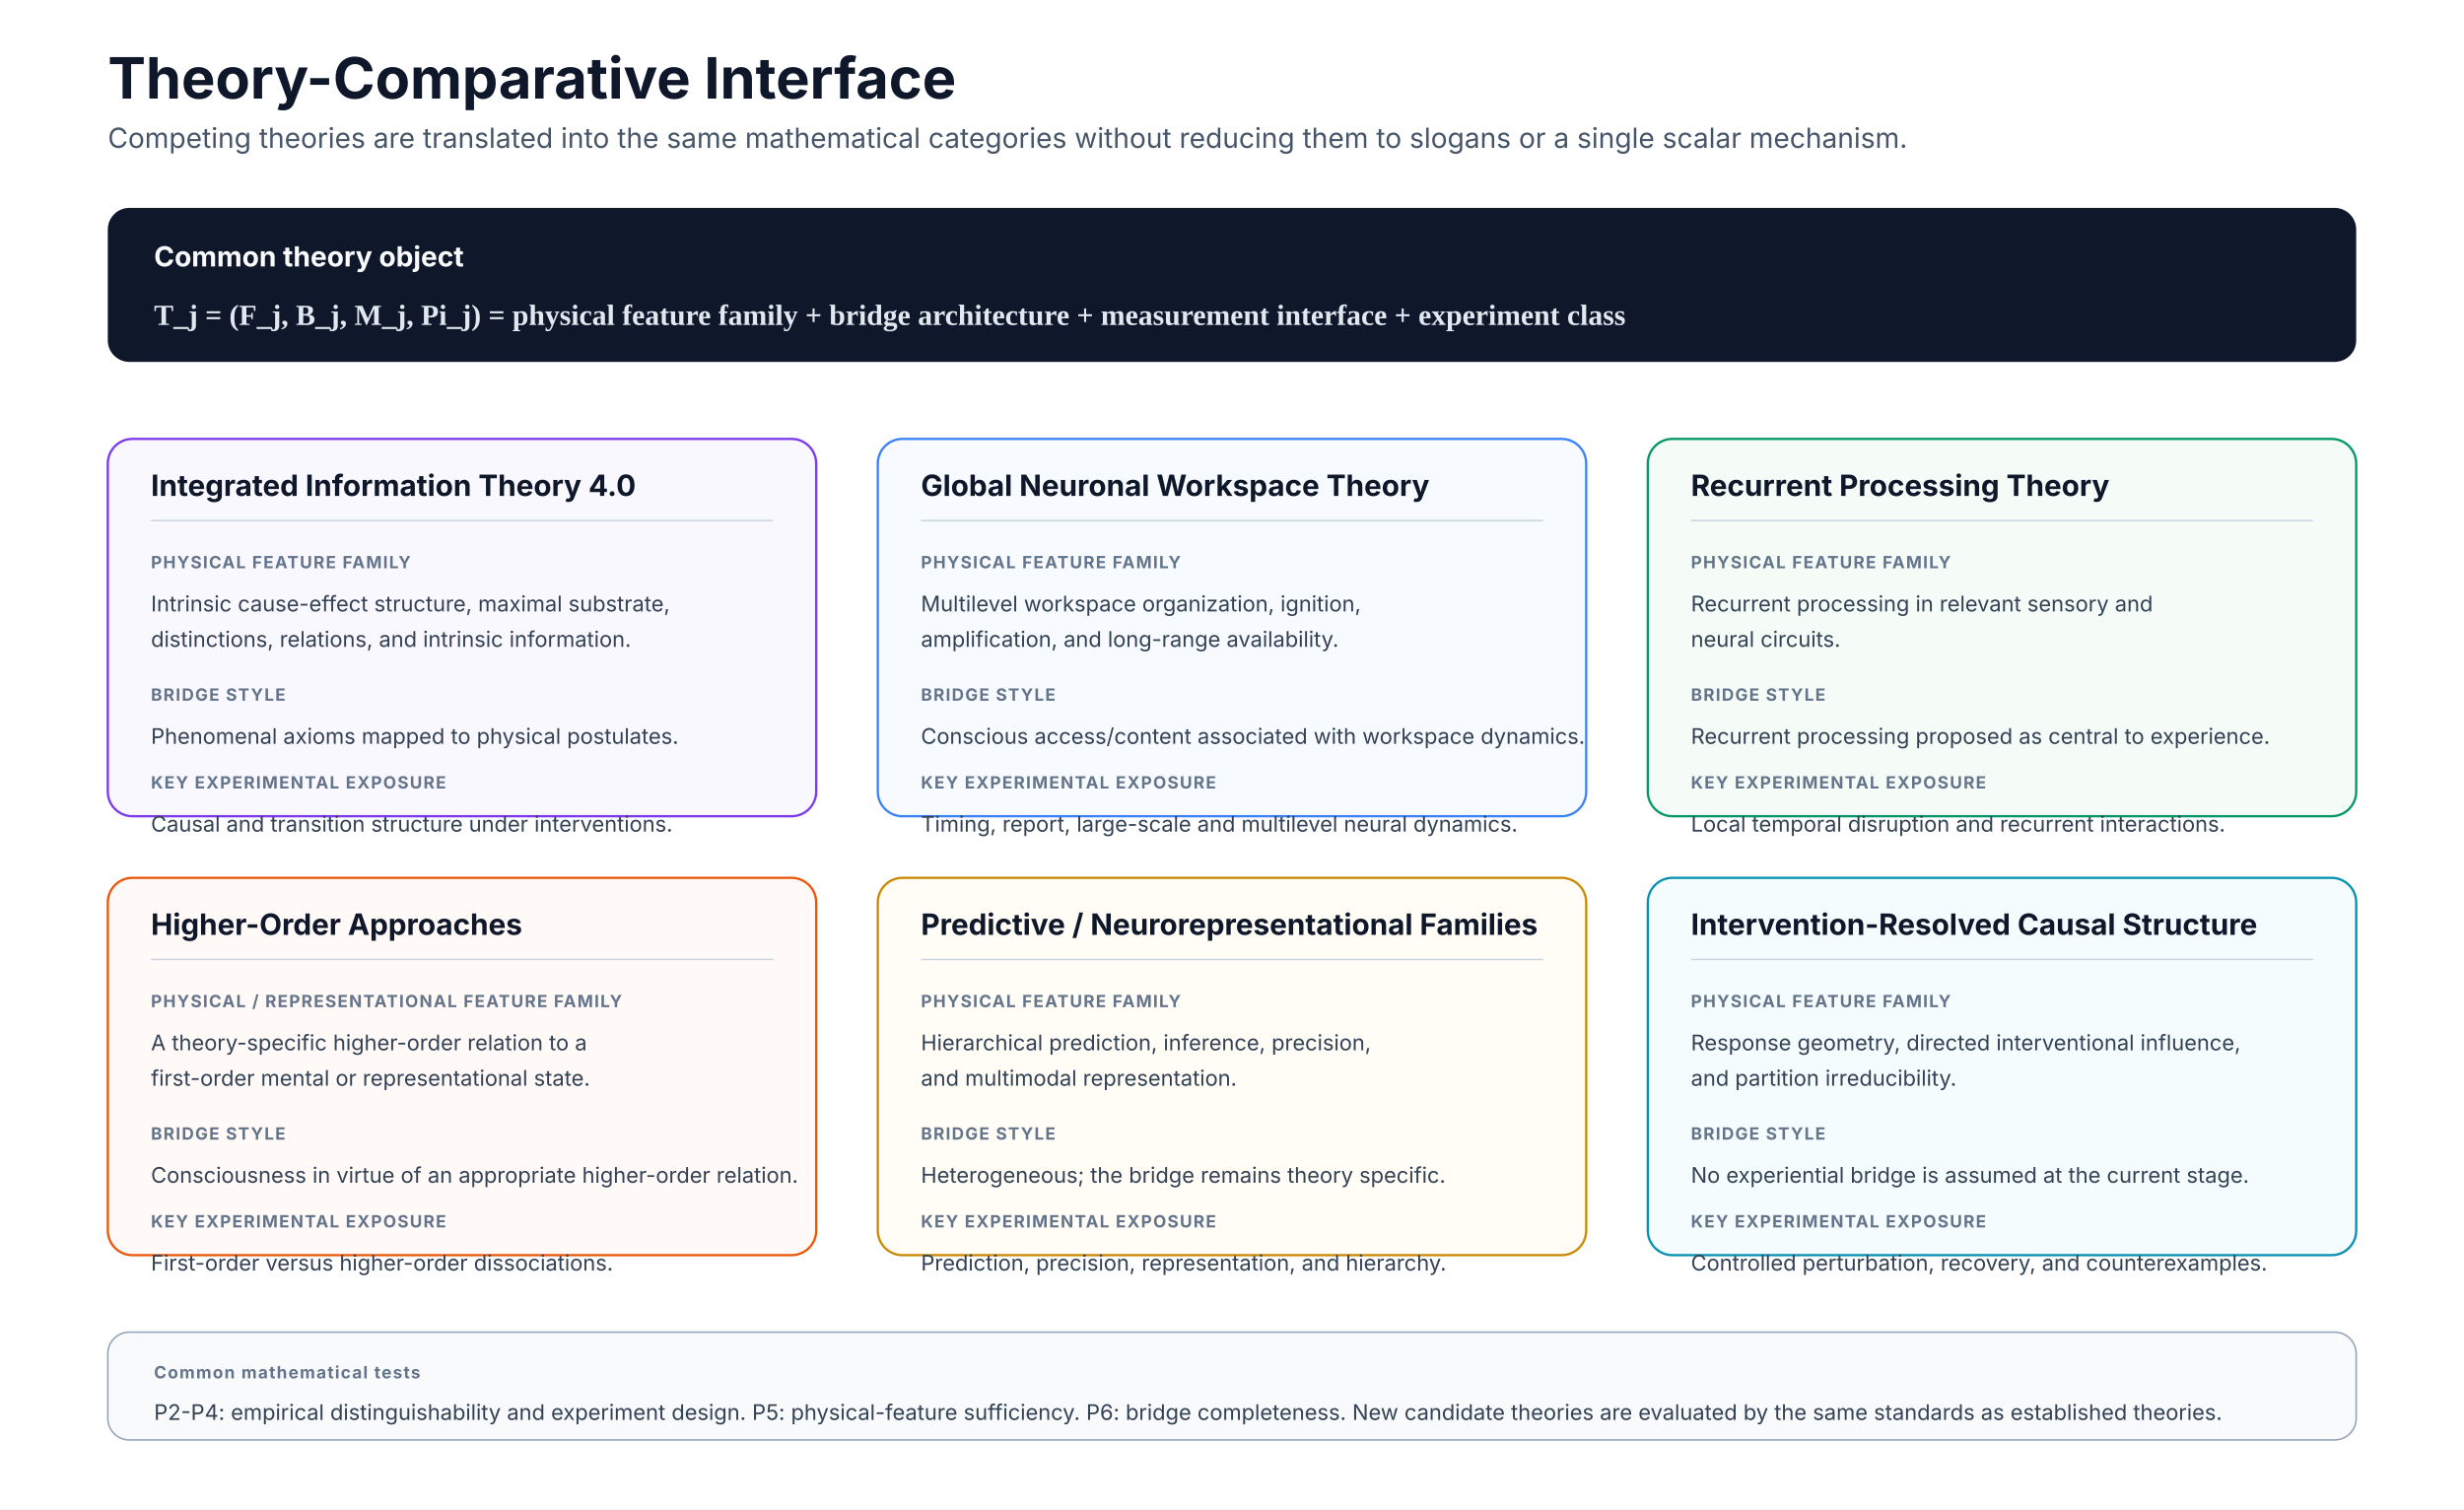
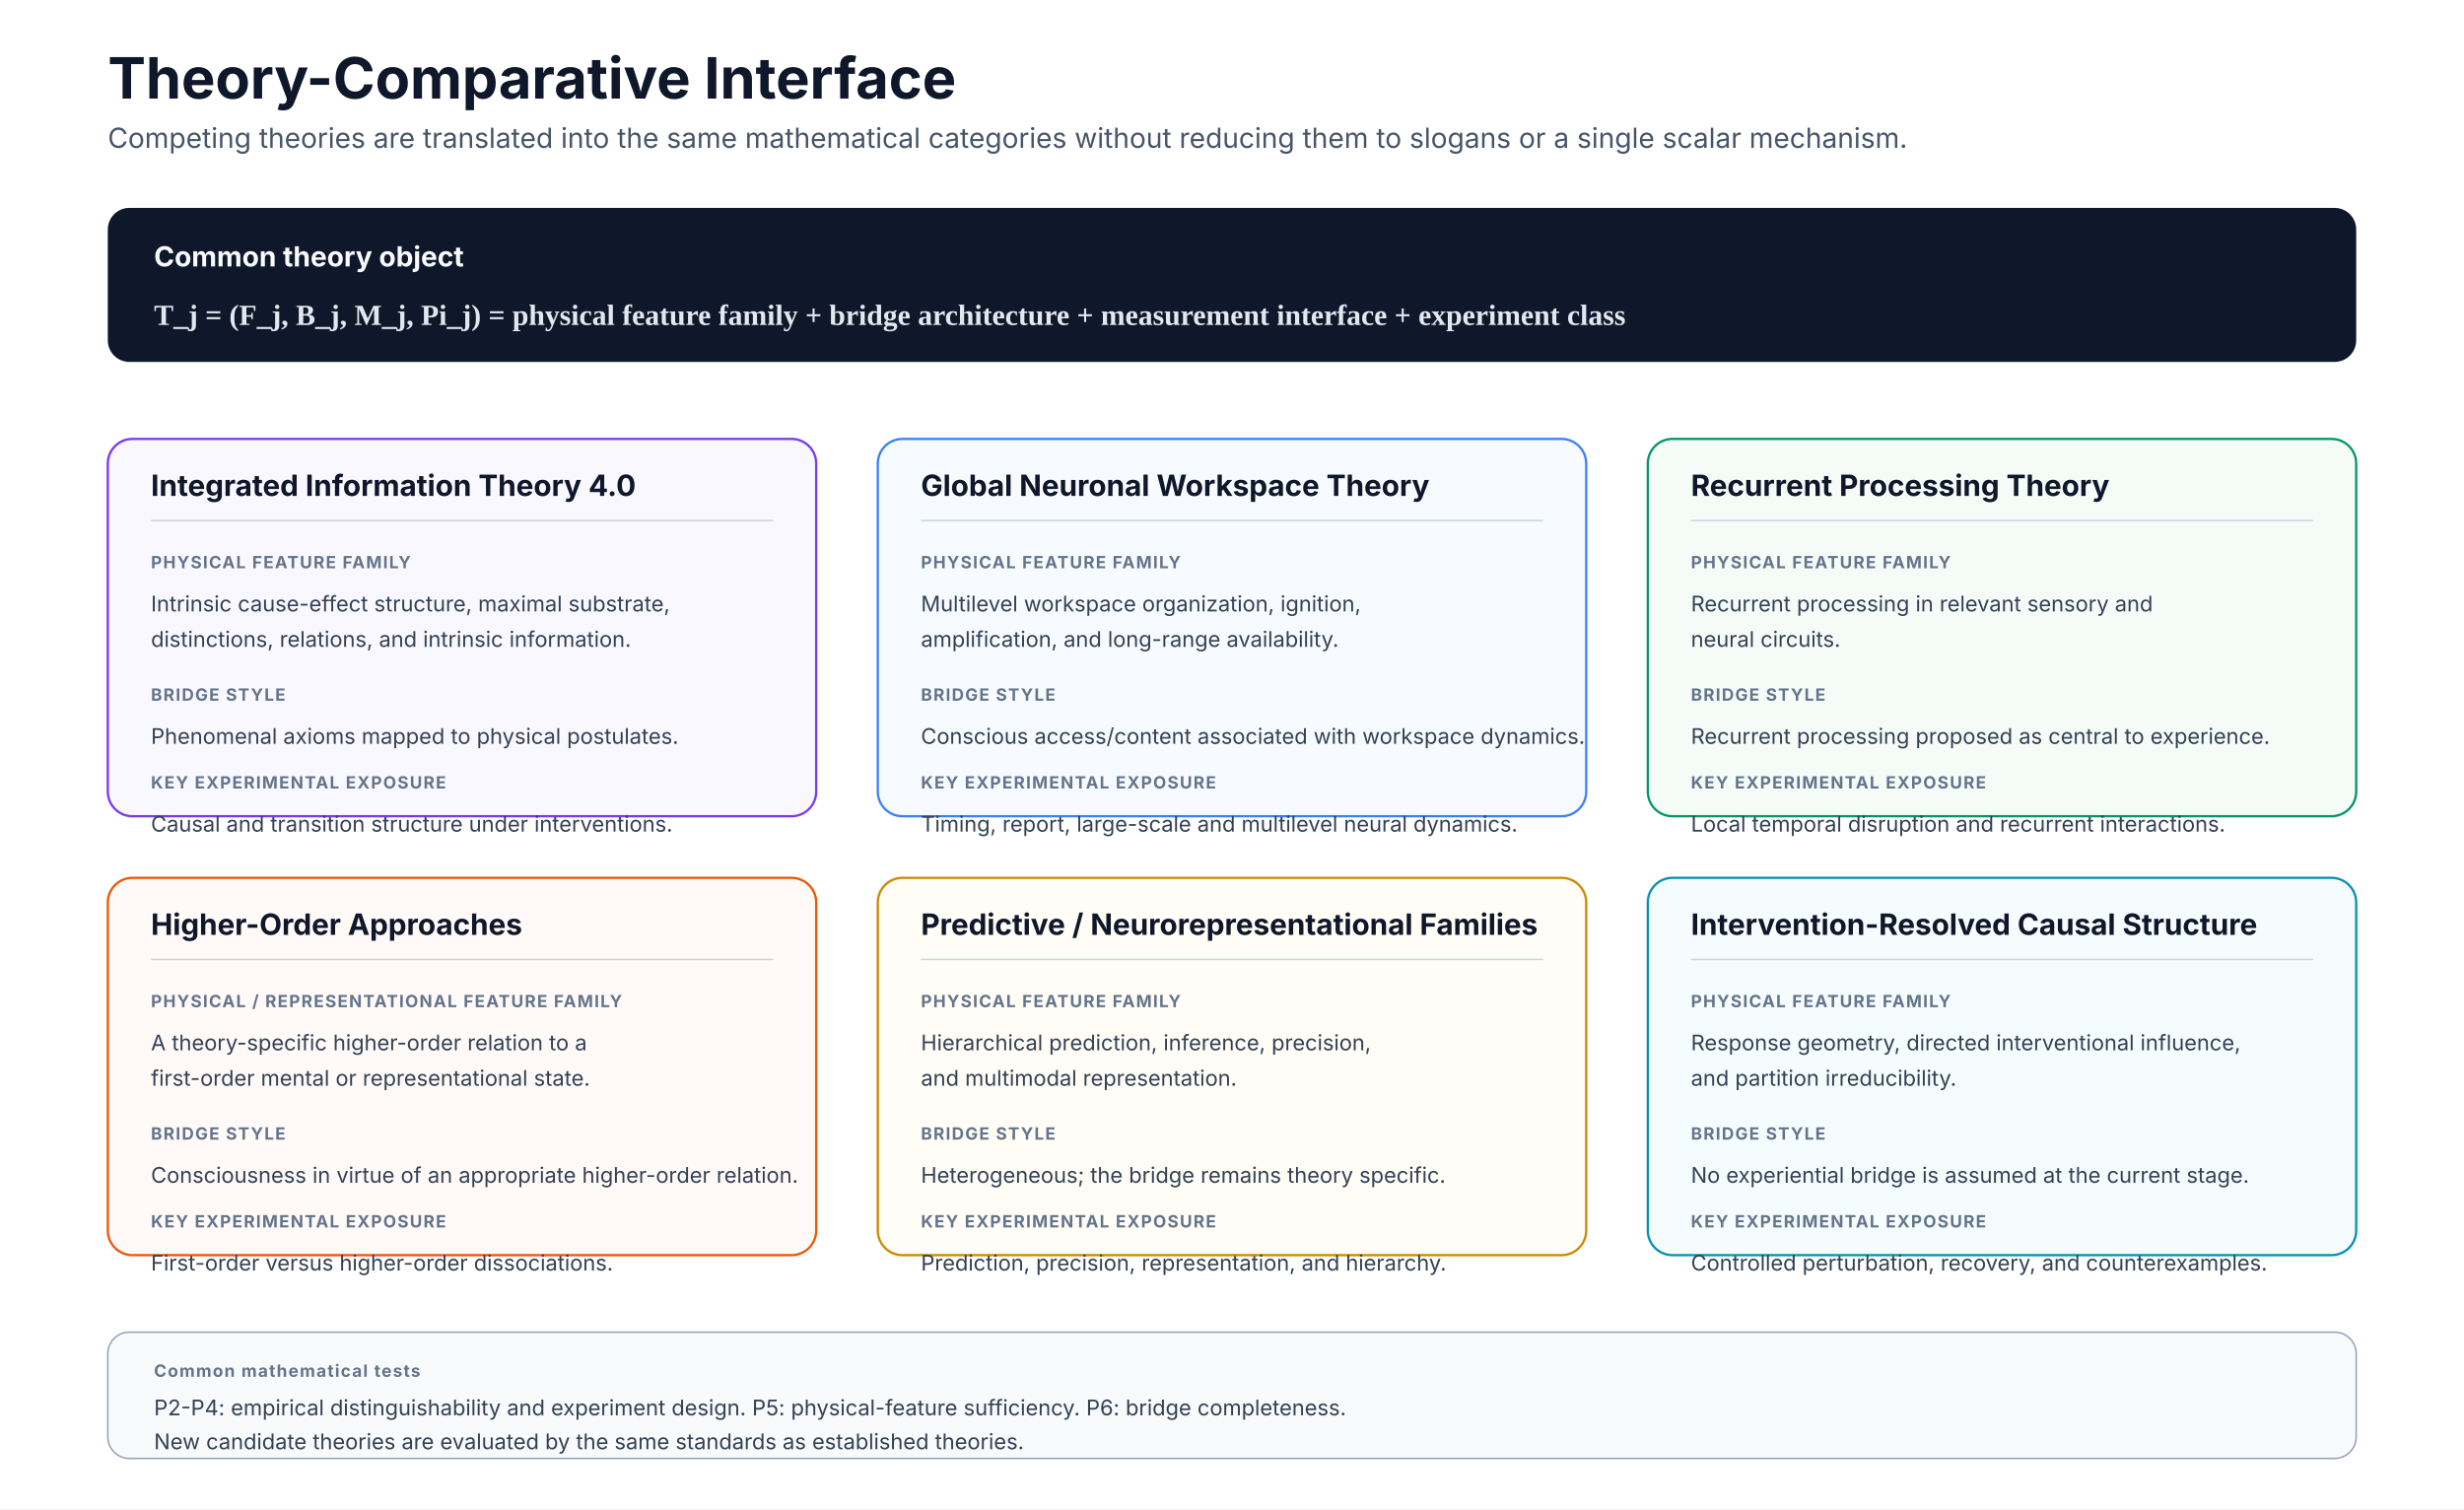
<svg xmlns="http://www.w3.org/2000/svg" width="1600" height="980" viewBox="0 0 1600 980" role="img" aria-labelledby="title desc">
  <defs>
    <style>
      .title{font:700 37px Inter,Segoe UI,Arial,sans-serif;fill:#0f172a}
      .subtitle{font:400 18px Inter,Segoe UI,Arial,sans-serif;fill:#475569}
      .name{font:700 19px Inter,Segoe UI,Arial,sans-serif;fill:#0f172a}
      .head{font:700 11px Inter,Segoe UI,Arial,sans-serif;letter-spacing:.8px;fill:#64748b}
      .body{font:400 14px Inter,Segoe UI,Arial,sans-serif;fill:#334155}
      .eq{font:600 17px Georgia,'Times New Roman',serif;fill:#0f172a}
      .divider{stroke:#cbd5e1;stroke-width:1}
    </style>
  </defs>
  <rect width="1600" height="980" fill="#ffffff" />
  <text x="70" y="64" class="title">Theory-Comparative Interface</text>
  <text x="70" y="96" class="subtitle">Competing theories are translated into the same mathematical categories without reducing them to slogans or a single scalar mechanism.</text>
  <rect x="70" y="135" width="1460" height="100" rx="14" fill="#0f172a" />
  <text x="100" y="173" style="font:700 18px Inter,Segoe UI,Arial,sans-serif;fill:#f8fafc">Common theory object</text>
  <text x="100" y="211" style="font:600 19px Georgia,'Times New Roman',serif;fill:#e2e8f0">T_j = (F_j, B_j, M_j, Pi_j) = physical feature family + bridge architecture + measurement interface + experiment class</text>
  <rect x="70" y="285" width="460" height="245" rx="16" fill="#faf8ff" stroke="#7c3aed" stroke-width="1.5" />
  <text x="98" y="322" class="name">Integrated Information Theory 4.0</text>
  <line x1="98" y1="338" x2="502" y2="338" class="divider" />
  <text x="98" y="369" class="head">PHYSICAL FEATURE FAMILY</text>
  <text x="98" y="397" class="body">Intrinsic cause-effect structure, maximal substrate,</text>
  <text x="98" y="420" class="body">distinctions, relations, and intrinsic information.</text>
  <text x="98" y="455" class="head">BRIDGE STYLE</text>
  <text x="98" y="483" class="body">Phenomenal axioms mapped to physical postulates.</text>
  <text x="98" y="512" class="head">KEY EXPERIMENTAL EXPOSURE</text>
  <text x="98" y="540" class="body">Causal and transition structure under interventions.</text>
  <rect x="570" y="285" width="460" height="245" rx="16" fill="#f7fbff" stroke="#3b82f6" stroke-width="1.5" />
  <text x="598" y="322" class="name">Global Neuronal Workspace Theory</text>
  <line x1="598" y1="338" x2="1002" y2="338" class="divider" />
  <text x="598" y="369" class="head">PHYSICAL FEATURE FAMILY</text>
  <text x="598" y="397" class="body">Multilevel workspace organization, ignition,</text>
  <text x="598" y="420" class="body">amplification, and long-range availability.</text>
  <text x="598" y="455" class="head">BRIDGE STYLE</text>
  <text x="598" y="483" class="body">Conscious access/content associated with workspace dynamics.</text>
  <text x="598" y="512" class="head">KEY EXPERIMENTAL EXPOSURE</text>
  <text x="598" y="540" class="body">Timing, report, large-scale and multilevel neural dynamics.</text>
  <rect x="1070" y="285" width="460" height="245" rx="16" fill="#f5fcf8" stroke="#059669" stroke-width="1.5" />
  <text x="1098" y="322" class="name">Recurrent Processing Theory</text>
  <line x1="1098" y1="338" x2="1502" y2="338" class="divider" />
  <text x="1098" y="369" class="head">PHYSICAL FEATURE FAMILY</text>
  <text x="1098" y="397" class="body">Recurrent processing in relevant sensory and</text>
  <text x="1098" y="420" class="body">neural circuits.</text>
  <text x="1098" y="455" class="head">BRIDGE STYLE</text>
  <text x="1098" y="483" class="body">Recurrent processing proposed as central to experience.</text>
  <text x="1098" y="512" class="head">KEY EXPERIMENTAL EXPOSURE</text>
  <text x="1098" y="540" class="body">Local temporal disruption and recurrent interactions.</text>
  <rect x="70" y="570" width="460" height="245" rx="16" fill="#fffaf7" stroke="#ea580c" stroke-width="1.5" />
  <text x="98" y="607" class="name">Higher-Order Approaches</text>
  <line x1="98" y1="623" x2="502" y2="623" class="divider" />
  <text x="98" y="654" class="head">PHYSICAL / REPRESENTATIONAL FEATURE FAMILY</text>
  <text x="98" y="682" class="body">A theory-specific higher-order relation to a</text>
  <text x="98" y="705" class="body">first-order mental or representational state.</text>
  <text x="98" y="740" class="head">BRIDGE STYLE</text>
  <text x="98" y="768" class="body">Consciousness in virtue of an appropriate higher-order relation.</text>
  <text x="98" y="797" class="head">KEY EXPERIMENTAL EXPOSURE</text>
  <text x="98" y="825" class="body">First-order versus higher-order dissociations.</text>
  <rect x="570" y="570" width="460" height="245" rx="16" fill="#fffdf5" stroke="#ca8a04" stroke-width="1.5" />
  <text x="598" y="607" class="name">Predictive / Neurorepresentational Families</text>
  <line x1="598" y1="623" x2="1002" y2="623" class="divider" />
  <text x="598" y="654" class="head">PHYSICAL FEATURE FAMILY</text>
  <text x="598" y="682" class="body">Hierarchical prediction, inference, precision,</text>
  <text x="598" y="705" class="body">and multimodal representation.</text>
  <text x="598" y="740" class="head">BRIDGE STYLE</text>
  <text x="598" y="768" class="body">Heterogeneous; the bridge remains theory specific.</text>
  <text x="598" y="797" class="head">KEY EXPERIMENTAL EXPOSURE</text>
  <text x="598" y="825" class="body">Prediction, precision, representation, and hierarchy.</text>
  <rect x="1070" y="570" width="460" height="245" rx="16" fill="#f5fcfd" stroke="#0891b2" stroke-width="1.5" />
  <text x="1098" y="607" class="name">Intervention-Resolved Causal Structure</text>
  <line x1="1098" y1="623" x2="1502" y2="623" class="divider" />
  <text x="1098" y="654" class="head">PHYSICAL FEATURE FAMILY</text>
  <text x="1098" y="682" class="body">Response geometry, directed interventional influence,</text>
  <text x="1098" y="705" class="body">and partition irreducibility.</text>
  <text x="1098" y="740" class="head">BRIDGE STYLE</text>
  <text x="1098" y="768" class="body">No experiential bridge is assumed at the current stage.</text>
  <text x="1098" y="797" class="head">KEY EXPERIMENTAL EXPOSURE</text>
  <text x="1098" y="825" class="body">Controlled perturbation, recovery, and counterexamples.</text>
-   <rect x="70" y="865" width="1460" height="70" rx="14" fill="#f8fafc" stroke="#94a3b8" />
-   <text x="100" y="895" class="head">Common mathematical tests</text>
-   <text x="100" y="922" class="body">P2-P4: empirical distinguishability and experiment design.  P5: physical-feature sufficiency.  P6: bridge completeness.  New candidate theories are evaluated by the same standards as established theories.</text>
+   <rect x="70" y="865" width="1460" height="82" rx="14" fill="#f8fafc" stroke="#94a3b8" />
+   <text x="100" y="894" class="head">Common mathematical tests</text>
+   <text x="100" y="919" class="body">P2-P4: empirical distinguishability and experiment design. P5: physical-feature sufficiency. P6: bridge completeness.</text>
+   <text x="100" y="941" class="body">New candidate theories are evaluated by the same standards as established theories.</text>
</svg>
